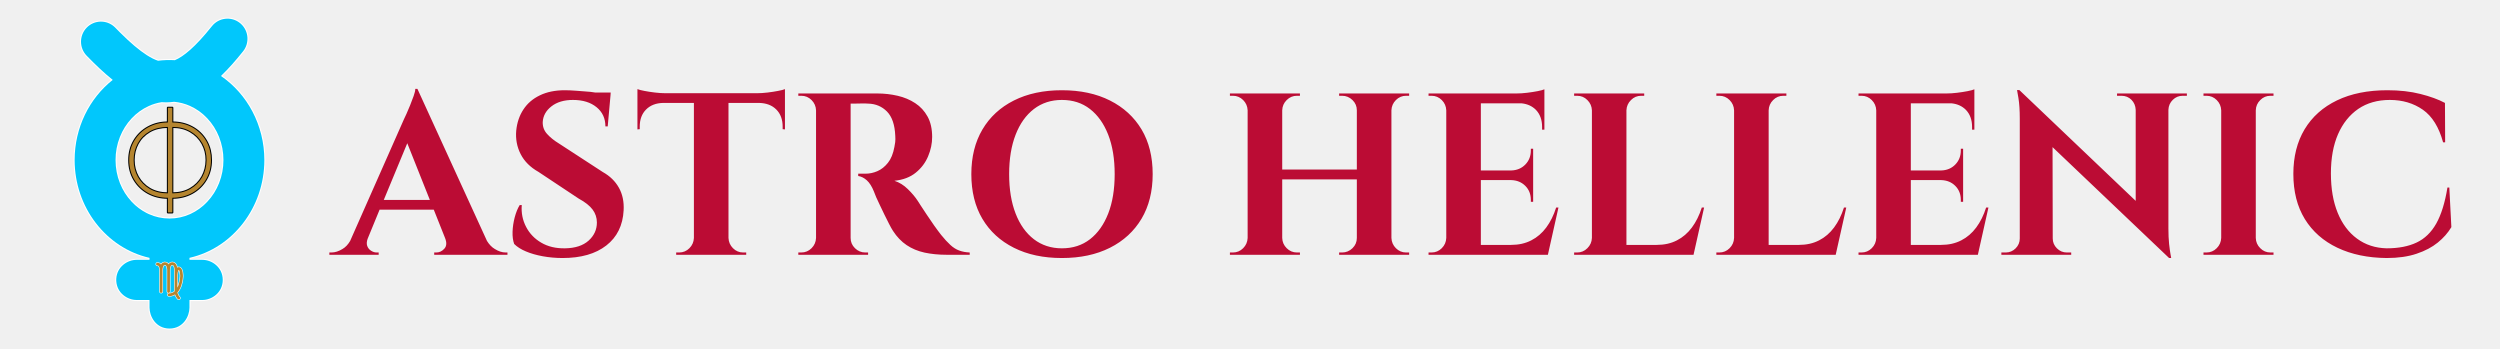
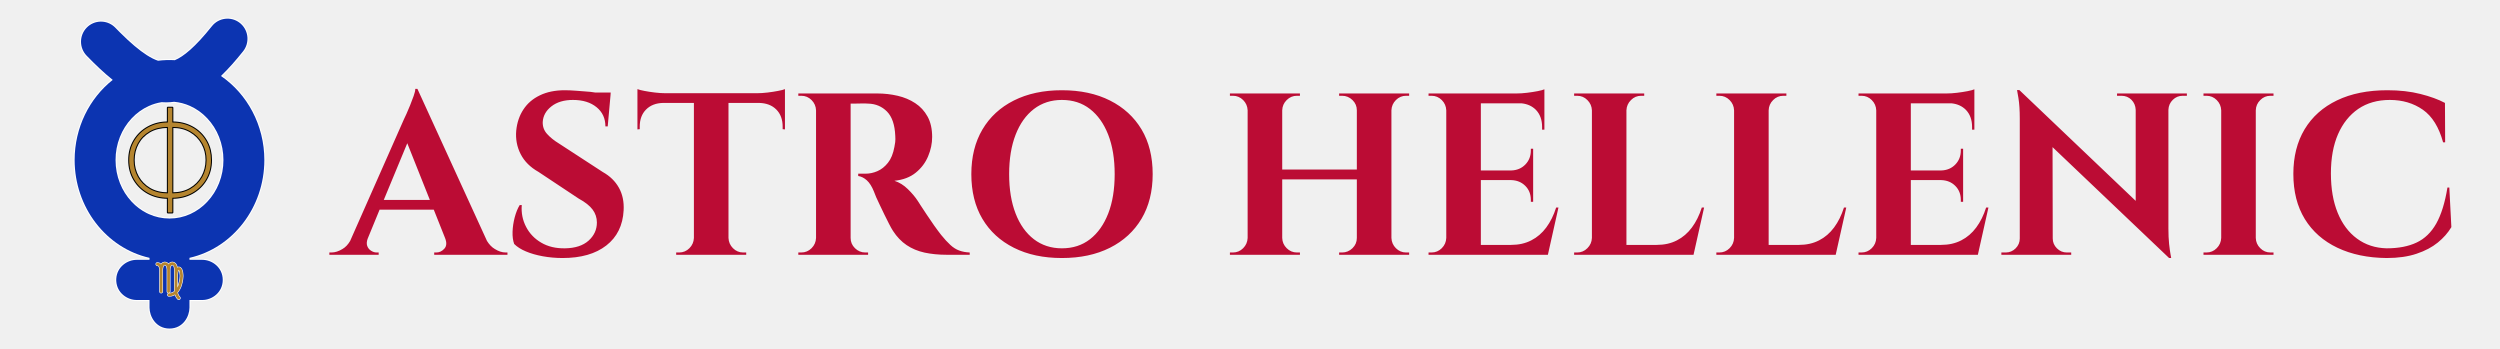
<svg xmlns="http://www.w3.org/2000/svg" fill="none" viewBox="0 0 402 56">
  <g transform="translate(12 3) scale(0.5547) translate(-23 -5.0016)">
    <g fill="#FFFFFF" stroke="#FFFFFF" stroke-width="0.6" stroke-linejoin="round">
      <path d="M66.137 45.987a18 18 0 0 0-1.264-6.69v-.002a17 17 0 0 0-3.416-5.398c-1.457-1.552-3.126-2.745-4.968-3.574l-.002-.001a14.4 14.4 0 0 0-4.644-1.221q-1.124.156-2.285.164a17 17 0 0 1-1.359-.05 14.5 14.5 0 0 0-3.688 1.107v.001c-1.84.829-3.509 2.021-4.97 3.576l-.002-.002a17 17 0 0 0-3.41 5.401h-.002a18 18 0 0 0-1.262 6.69c0 2.34.428 4.586 1.264 6.69h-.002a17 17 0 0 0 3.416 5.4 15.6 15.6 0 0 0 4.286 3.247l.684.328c1.9.856 3.904 1.287 5.987 1.287s4.089-.43 5.985-1.285l.002-.002a15.5 15.5 0 0 0 4.97-3.575l.002-.002a17 17 0 0 0 3.414-5.396 18 18 0 0 0 1.264-6.693m11.863 0c0 13.707-9.14 25.53-21.71 28.35v.575H60c2.897 0 5.938 2.24 5.938 5.824 0 3.593-3.05 5.825-5.938 5.825h-3.71v2.223c0 2.463-1.795 6.05-5.79 6.05-3.993 0-5.79-3.585-5.79-6.05V86.56H41c-2.791 0-5.748-2.09-5.93-5.49l-.008-.334.009-.33c.18-3.394 3.129-5.494 5.93-5.494h3.709v-.576C32.14 71.514 23 59.694 23 45.987c0-9.393 4.293-17.903 11.041-23.237-2.474-1.981-4.976-4.35-7.546-7.002a5.85 5.85 0 0 1 .01-8.144 5.766 5.766 0 0 1 8.063-.2l.218.212 1.343 1.363c3.057 3.047 5.597 5.187 7.784 6.588 1.261.808 2.338 1.325 3.268 1.638a26.6 26.6 0 0 1 4.868-.163c2.499-1.049 5.88-3.76 10.754-9.864a5.77 5.77 0 0 1 8.002-1.003l.238.191.222.197c2.222 2.08 2.46 5.537.565 7.91-2.108 2.64-4.231 5.06-6.41 7.146C73.046 26.829 78 35.898 78 45.987" />
      <path d="M41 79.495h19c.75 0 1.355.556 1.355 1.242s-.606 1.24-1.355 1.24H41c-.747 0-1.355-.555-1.355-1.24 0-.686.608-1.242 1.355-1.242" />
      <path d="M51.706 67.912v20.871c0 .811-.54 1.467-1.206 1.467s-1.206-.656-1.206-1.467V67.912z" />
      <path d="M50.5 21.58c12.656 0 22.917 10.928 22.917 24.408S63.157 70.394 50.5 70.394 27.583 59.468 27.583 45.988 37.843 21.58 50.501 21.58M36.2 61.214c1.861 1.981 4.021 3.533 6.43 4.618a19 19 0 0 0 7.87 1.691c2.731 0 5.38-.568 7.87-1.69a20.1 20.1 0 0 0 6.43-4.619 21.6 21.6 0 0 0 4.334-6.844 22.6 22.6 0 0 0 1.587-8.382 22.6 22.6 0 0 0-1.588-8.382 21.6 21.6 0 0 0-4.334-6.847c-1.858-1.979-4.02-3.532-6.43-4.616a19 19 0 0 0-7.869-1.69c-2.732 0-5.378.568-7.87 1.69-2.409 1.084-4.569 2.637-6.43 4.616a21.6 21.6 0 0 0-4.332 6.847 22.6 22.6 0 0 0-1.587 8.382c0 2.908.533 5.727 1.587 8.382a21.6 21.6 0 0 0 4.333 6.844" />
      <path d="M66.385 10.037a1.184 1.184 0 0 1 1.698-.17c.514.434.588 1.216.166 1.746-6.79 8.503-12.52 13.035-18.715 13.068-6.147.033-12.248-4.383-19.748-12.122a1.267 1.267 0 0 1 .002-1.755 1.183 1.183 0 0 1 1.706.002c7.532 7.772 12.986 11.42 18.028 11.394 4.993-.027 10.087-3.679 16.863-12.163" />
    </g>
-     <g fill="#01C7FC">
+     <g fill="#0C34B1">
      <path d="M66.137 45.987a18 18 0 0 0-1.264-6.69v-.002a17 17 0 0 0-3.416-5.398c-1.457-1.552-3.126-2.745-4.968-3.574l-.002-.001a14.4 14.4 0 0 0-4.644-1.221q-1.124.156-2.285.164a17 17 0 0 1-1.359-.05 14.5 14.5 0 0 0-3.688 1.107v.001c-1.84.829-3.509 2.021-4.97 3.576l-.002-.002a17 17 0 0 0-3.41 5.401h-.002a18 18 0 0 0-1.262 6.69c0 2.34.428 4.586 1.264 6.69h-.002a17 17 0 0 0 3.416 5.4 15.6 15.6 0 0 0 4.286 3.247l.684.328c1.9.856 3.904 1.287 5.987 1.287s4.089-.43 5.985-1.285l.002-.002a15.5 15.5 0 0 0 4.97-3.575l.002-.002a17 17 0 0 0 3.414-5.396 18 18 0 0 0 1.264-6.693m11.863 0c0 13.707-9.14 25.53-21.71 28.35v.575H60c2.897 0 5.938 2.24 5.938 5.824 0 3.593-3.05 5.825-5.938 5.825h-3.71v2.223c0 2.463-1.795 6.05-5.79 6.05-3.993 0-5.79-3.585-5.79-6.05V86.56H41c-2.791 0-5.748-2.09-5.93-5.49l-.008-.334.009-.33c.18-3.394 3.129-5.494 5.93-5.494h3.709v-.576C32.14 71.514 23 59.694 23 45.987c0-9.393 4.293-17.903 11.041-23.237-2.474-1.981-4.976-4.35-7.546-7.002a5.85 5.85 0 0 1 .01-8.144 5.766 5.766 0 0 1 8.063-.2l.218.212 1.343 1.363c3.057 3.047 5.597 5.187 7.784 6.588 1.261.808 2.338 1.325 3.268 1.638a26.6 26.6 0 0 1 4.868-.163c2.499-1.049 5.88-3.76 10.754-9.864a5.77 5.77 0 0 1 8.002-1.003l.238.191.222.197c2.222 2.08 2.46 5.537.565 7.91-2.108 2.64-4.231 5.06-6.41 7.146C73.046 26.829 78 35.898 78 45.987" />
      <path d="M41 79.495h19c.75 0 1.355.556 1.355 1.242s-.606 1.24-1.355 1.24H41c-.747 0-1.355-.555-1.355-1.24 0-.686.608-1.242 1.355-1.242" />
      <path d="M51.706 67.912v20.871c0 .811-.54 1.467-1.206 1.467s-1.206-.656-1.206-1.467V67.912z" />
      <path d="M50.5 21.58c12.656 0 22.917 10.928 22.917 24.408S63.157 70.394 50.5 70.394 27.583 59.468 27.583 45.988 37.843 21.58 50.501 21.58M36.2 61.214c1.861 1.981 4.021 3.533 6.43 4.618a19 19 0 0 0 7.87 1.691c2.731 0 5.38-.568 7.87-1.69a20.1 20.1 0 0 0 6.43-4.619 21.6 21.6 0 0 0 4.334-6.844 22.6 22.6 0 0 0 1.587-8.382 22.6 22.6 0 0 0-1.588-8.382 21.6 21.6 0 0 0-4.334-6.847c-1.858-1.979-4.02-3.532-6.43-4.616a19 19 0 0 0-7.869-1.69c-2.732 0-5.378.568-7.87 1.69-2.409 1.084-4.569 2.637-6.43 4.616a21.6 21.6 0 0 0-4.332 6.847 22.6 22.6 0 0 0-1.587 8.382c0 2.908.533 5.727 1.587 8.382a21.6 21.6 0 0 0 4.333 6.844" />
      <path d="M66.385 10.037a1.184 1.184 0 0 1 1.698-.17c.514.434.588 1.216.166 1.746-6.79 8.503-12.52 13.035-18.715 13.068-6.147.033-12.248-4.383-19.748-12.122a1.267 1.267 0 0 1 .002-1.755 1.183 1.183 0 0 1 1.706.002c7.532 7.772 12.986 11.42 18.028 11.394 4.993-.027 10.087-3.679 16.863-12.163" />
    </g>
    <path d="M51.318 30.828v4.274q3.214.003 5.75 1.396a10.35 10.35 0 0 1 4.001 3.868l.177.31q1.282 2.35 1.281 5.339c0 2.105-.489 3.986-1.472 5.634a10.57 10.57 0 0 1-4.016 3.881v.001q-2.536 1.392-5.72 1.396v4.245h-1.28v-4.245q-3.186-.004-5.722-1.396a10.56 10.56 0 0 1-4.015-3.882c-.983-1.648-1.474-3.529-1.474-5.634q0-3.174 1.488-5.65a10.57 10.57 0 0 1 4.03-3.867q2.55-1.406 5.692-1.396v-4.274zm-1.28 5.555q-3.099.018-5.304 1.293-2.242 1.294-3.432 3.474-1.193 2.184-1.194 4.865 0 2.665 1.222 4.847 1.22 2.183 3.447 3.491h.001q2.227 1.287 5.26 1.294zm1.28 19.264q3.033-.007 5.245-1.294 2.228-1.293 3.448-3.476 1.221-2.198 1.237-4.863.014-2.665-1.208-4.847v-.001q-1.22-2.196-3.463-3.49v-.001q-2.226-1.302-5.259-1.293z" fill="#000000" stroke="#000000" stroke-width="0.6" stroke-linejoin="round" />
    <path d="M51.318 30.828v4.274q3.214.003 5.75 1.396a10.35 10.35 0 0 1 4.001 3.868l.177.31q1.282 2.35 1.281 5.339c0 2.105-.489 3.986-1.472 5.634a10.57 10.57 0 0 1-4.016 3.881v.001q-2.536 1.392-5.72 1.396v4.245h-1.28v-4.245q-3.186-.004-5.722-1.396a10.56 10.56 0 0 1-4.015-3.882c-.983-1.648-1.474-3.529-1.474-5.634q0-3.174 1.488-5.65a10.57 10.57 0 0 1 4.03-3.867q2.55-1.406 5.692-1.396v-4.274zm-1.28 5.555q-3.099.018-5.304 1.293-2.242 1.294-3.432 3.474-1.193 2.184-1.194 4.865 0 2.665 1.222 4.847 1.22 2.183 3.447 3.491h.001q2.227 1.287 5.26 1.294zm1.28 19.264q3.033-.007 5.245-1.294 2.228-1.293 3.448-3.476 1.221-2.198 1.237-4.863.014-2.665-1.208-4.847v-.001q-1.22-2.196-3.463-3.49v-.001q-2.226-1.302-5.259-1.293z" fill="#B5852F" />
    <path d="M53.192 86s-.807-.794-.807-1.905v-6.349s0-1.746-1.077-1.746-1.077 1.746-1.077 1.746m0 0v6.35m0-6.35S50.22 76 49.154 76s-1.077 1.746-1.077 1.746m0 6.35v-6.35m0 0s0-1.587-1.077-1.587m5.385 3.492s0-2.222.807-2.222c.808 0 .808 2.222.808 2.222s-.135 5.397-3.635 5.397" stroke="#FFFFFF" stroke-width="1.1" stroke-linecap="round" stroke-linejoin="round" />
    <path d="M53.192 86s-.807-.794-.807-1.905v-6.349s0-1.746-1.077-1.746-1.077 1.746-1.077 1.746m0 0v6.35m0-6.35S50.22 76 49.154 76s-1.077 1.746-1.077 1.746m0 6.35v-6.35m0 0s0-1.587-1.077-1.587m5.385 3.492s0-2.222.807-2.222c.808 0 .808 2.222.808 2.222s-.135 5.397-3.635 5.397" stroke="#B5852F" stroke-width="0.8" stroke-linecap="round" stroke-linejoin="round" />
  </g>
  <path fill="#BB0C34" d="M67.12 14.29 78.31 38.75Q78.86 39.63 79.57 40.04Q80.46 40.6 81.31 40.6H81.6V40.97H69.82V40.6H70.16Q70.9 40.6 71.45 39.99Q72.01 39.38 71.56 38.26L69.75 33.71H61.04L59.11 38.41Q58.89 39.04 59.04 39.52Q59.22 40.04 59.67 40.32Q60.11 40.6 60.56 40.6H60.89V40.97H52.96V40.6H53.3Q54.15 40.6 55.07 40.04Q55.78 39.63 56.3 38.75L64.97 19.14Q65.08 18.92 65.36 18.31Q65.63 17.7 65.95 16.92Q66.26 16.14 66.52 15.42Q66.78 14.7 66.78 14.29ZM61.71 32.15H69.12L65.49 23.03ZM90.83 14.51Q91.57 14.51 92.66 14.59Q93.76 14.66 94.94 14.77Q95.35 14.85 95.72 14.88H98.2L98.17 15.33Q98.17 15.33 98.17 15.33L97.72 20.33H97.35Q97.35 18.4 95.93 17.24Q94.5 16.07 92.13 16.07Q89.98 16.07 88.66 17.11Q87.35 18.14 87.27 19.63Q87.24 20.74 87.98 21.55Q88.72 22.37 89.87 23.07L96.94 27.67Q98.65 28.63 99.52 30.19Q100.39 31.74 100.28 33.82Q100.09 37.45 97.5 39.47Q94.91 41.49 90.46 41.49Q88.83 41.49 87.29 41.21Q85.75 40.93 84.57 40.43Q83.38 39.93 82.68 39.23Q82.38 38.41 82.42 37.26Q82.46 36.11 82.77 34.93Q83.09 33.74 83.57 32.97H83.9Q83.75 34.85 84.59 36.47Q85.42 38.08 87.03 39.02Q88.64 39.97 90.87 39.93Q93.31 39.89 94.65 38.69Q95.98 37.49 95.98 35.78Q95.98 34.63 95.3 33.71Q94.61 32.78 93.05 31.93L86.57 27.63Q84.61 26.52 83.72 24.78Q82.83 23.03 83.01 21Q83.2 19.07 84.16 17.61Q85.12 16.14 86.81 15.33Q88.5 14.51 90.83 14.51ZM126.22 14.33V20.81L125.85 20.77V20.37Q125.85 18.63 124.83 17.61Q123.81 16.59 122.07 16.55H117.14V38.26Q117.18 39.23 117.86 39.91Q118.55 40.6 119.51 40.6H119.99V40.97H108.73V40.6H109.21Q110.17 40.6 110.86 39.91Q111.54 39.23 111.58 38.26V16.55H106.62Q104.91 16.59 103.89 17.61Q102.87 18.63 102.87 20.37V20.77L102.5 20.81V14.33Q102.87 14.48 103.63 14.62Q104.39 14.77 105.32 14.88Q106.24 14.99 107.02 14.99H121.7Q122.51 14.99 123.42 14.88Q124.33 14.77 125.1 14.62Q125.88 14.48 126.22 14.33ZM131.22 38.26V17.74Q131.18 16.77 130.5 16.09Q129.81 15.4 128.85 15.4H128.37V15.03H141.07Q142.74 15.03 144.34 15.4Q145.93 15.77 147.17 16.59Q148.41 17.4 149.15 18.74Q149.89 20.07 149.89 22.03Q149.89 23.59 149.24 25.13Q148.6 26.67 147.26 27.76Q145.93 28.85 143.82 29.07Q145 29.45 145.98 30.41Q146.97 31.37 147.6 32.34Q147.63 32.41 148.02 33Q148.41 33.6 148.99 34.47Q149.56 35.34 150.19 36.23Q150.82 37.12 151.34 37.78Q152.15 38.78 152.82 39.39Q153.49 40.01 154.23 40.28Q154.97 40.56 155.93 40.6V40.97H152.3Q150.3 40.97 148.67 40.62Q147.04 40.26 145.78 39.41Q144.52 38.56 143.59 37.12Q143.3 36.67 142.95 35.98Q142.59 35.3 142.22 34.52Q141.85 33.74 141.5 33.02Q141.15 32.3 140.89 31.71Q140.63 31.11 140.52 30.78Q140.04 29.59 139.39 29Q138.74 28.41 138 28.3V27.93H139.15Q140.15 27.93 141.09 27.52Q142.04 27.11 142.78 26.18Q143.52 25.26 143.82 23.63Q143.89 23.29 143.95 22.85Q144 22.4 143.96 21.85Q143.85 19.18 142.63 17.94Q141.41 16.7 139.59 16.66Q139.07 16.62 138.46 16.64Q137.85 16.66 137.37 16.66H136.78V38.26Q136.78 39.23 137.48 39.91Q138.18 40.6 139.15 40.6H139.59V40.97H128.37V40.6H128.85Q129.81 40.6 130.5 39.91Q131.18 39.23 131.22 38.26ZM170.75 14.51Q175.2 14.51 178.48 16.16Q181.76 17.81 183.56 20.81Q185.35 23.81 185.35 28Q185.35 32.15 183.56 35.17Q181.76 38.19 178.48 39.84Q175.2 41.49 170.75 41.49Q166.31 41.49 163.03 39.84Q159.75 38.19 157.97 35.19Q156.19 32.19 156.19 28Q156.19 23.85 157.97 20.83Q159.75 17.81 163.03 16.16Q166.31 14.51 170.75 14.51ZM170.75 39.93Q173.39 39.93 175.27 38.47Q177.16 37 178.2 34.34Q179.24 31.67 179.24 28Q179.24 24.33 178.2 21.66Q177.16 19 175.27 17.53Q173.39 16.07 170.75 16.07Q168.16 16.07 166.25 17.53Q164.34 19 163.31 21.66Q162.27 24.33 162.27 28Q162.27 31.67 163.31 34.34Q164.34 37 166.25 38.47Q168.16 39.93 170.75 39.93ZM200.62 38.26V17.74Q200.58 16.77 199.9 16.09Q199.21 15.4 198.25 15.4H197.77V15.03H209.03V15.4H208.55Q207.59 15.4 206.9 16.09Q206.21 16.77 206.18 17.74V27.26H218.18V17.74Q218.18 16.77 217.48 16.09Q216.77 15.4 215.81 15.4H215.33V15.03H226.59V15.4H226.11Q225.15 15.4 224.46 16.09Q223.78 16.77 223.74 17.74V38.26Q223.78 39.23 224.46 39.91Q225.15 40.6 226.11 40.6H226.59V40.97H215.33V40.6H215.81Q216.77 40.6 217.48 39.91Q218.18 39.23 218.18 38.26V28.85H206.18V38.26Q206.21 39.23 206.9 39.91Q207.59 40.6 208.55 40.6H209.03V40.97H197.77V40.6H198.25Q199.21 40.6 199.9 39.91Q200.58 39.23 200.62 38.26ZM250.6 33.37 248.9 40.97H229.71V40.6H230.19Q231.15 40.6 231.84 39.91Q232.52 39.23 232.56 38.26V17.74Q232.52 16.77 231.84 16.09Q231.15 15.4 230.19 15.4H229.71V15.03H243.82Q244.64 15.03 245.55 14.92Q246.45 14.81 247.23 14.66Q248.01 14.51 248.34 14.36V20.85H247.97V20.4Q247.97 18.7 246.97 17.66Q246.08 16.77 244.71 16.62H238.12V27.41H243.01Q244.38 27.37 245.27 26.46Q246.16 25.55 246.16 24.18V23.92H246.53V32.45H246.16V32.15Q246.16 30.78 245.27 29.89Q244.38 29 243.01 28.96H238.12V39.38H242.97Q244.82 39.38 246.23 38.65Q247.64 37.93 248.64 36.58Q249.64 35.23 250.23 33.37ZM274.02 33.37 272.32 40.97H253.12V40.6H253.6Q254.57 40.6 255.25 39.91Q255.94 39.23 255.98 38.26V17.74Q255.94 16.77 255.25 16.09Q254.57 15.4 253.6 15.4H253.12V15.03H264.39V15.4H263.91Q262.94 15.4 262.26 16.09Q261.57 16.77 261.53 17.74V39.38H266.39Q268.24 39.38 269.65 38.65Q271.06 37.93 272.06 36.58Q273.06 35.23 273.65 33.37ZM296.88 33.37 295.18 40.97H275.99V40.6H276.47Q277.43 40.6 278.12 39.91Q278.8 39.23 278.84 38.26V17.74Q278.8 16.77 278.12 16.09Q277.43 15.4 276.47 15.4H275.99V15.03H287.25V15.4H286.77Q285.8 15.4 285.12 16.09Q284.43 16.77 284.4 17.74V39.38H289.25Q291.1 39.38 292.51 38.65Q293.92 37.93 294.92 36.58Q295.92 35.23 296.51 33.37ZM319.74 33.37 318.04 40.97H298.85V40.6H299.33Q300.29 40.6 300.98 39.91Q301.66 39.23 301.7 38.26V17.74Q301.66 16.77 300.98 16.09Q300.29 15.4 299.33 15.4H298.85V15.03H312.96Q313.78 15.03 314.69 14.92Q315.59 14.81 316.37 14.66Q317.15 14.51 317.48 14.36V20.85H317.11V20.4Q317.11 18.7 316.11 17.66Q315.22 16.77 313.85 16.62H307.26V27.41H312.15Q313.52 27.37 314.41 26.46Q315.3 25.55 315.3 24.18V23.92H315.67V32.45H315.3V32.15Q315.3 30.78 314.41 29.89Q313.52 29 312.15 28.96H307.26V39.38H312.11Q313.96 39.38 315.37 38.65Q316.78 37.93 317.78 36.58Q318.78 35.23 319.37 33.37ZM324.71 14.48 343.42 32.3V17.66Q343.38 16.7 342.74 16.05Q342.09 15.4 341.12 15.4H340.42V15.03H351.65V15.4H350.98Q350.05 15.4 349.39 16.05Q348.72 16.7 348.68 17.66V36.74Q348.68 38.12 348.79 39.21Q348.91 40.3 349.02 40.89L349.13 41.49H348.79L330.05 23.66L330.08 38.34Q330.08 39.26 330.75 39.93Q331.42 40.6 332.34 40.6H333.05V40.97H321.82V40.6H322.52Q323.45 40.6 324.12 39.93Q324.78 39.26 324.78 38.34V19.11Q324.78 17.03 324.56 15.74L324.34 14.48ZM357.17 38.26V17.74Q357.13 16.77 356.45 16.09Q355.76 15.4 354.8 15.4H354.32V15.03H365.58V15.4H365.1Q364.13 15.4 363.45 16.09Q362.76 16.77 362.73 17.74V38.26Q362.76 39.23 363.45 39.91Q364.13 40.6 365.1 40.6H365.58V40.97H354.32V40.6H354.8Q355.76 40.6 356.45 39.91Q357.13 39.23 357.17 38.26ZM393.85 30.15 394.18 36.52Q393.37 37.89 392 39Q390.63 40.12 388.59 40.8Q386.55 41.49 383.77 41.49Q379.25 41.45 375.86 39.84Q372.47 38.23 370.62 35.23Q368.77 32.22 368.77 27.96Q368.77 23.81 370.58 20.79Q372.4 17.77 375.79 16.14Q379.18 14.51 383.88 14.51Q386.85 14.51 389.2 15.11Q391.55 15.7 393.15 16.55L393.18 22.89H392.85Q391.85 19.22 389.59 17.64Q387.33 16.07 384.29 16.07Q381.33 16.07 379.21 17.51Q377.1 18.96 375.95 21.59Q374.81 24.22 374.81 27.89Q374.81 31.56 375.9 34.22Q376.99 36.89 379.01 38.37Q381.03 39.86 383.77 39.93Q386.63 39.93 388.59 39Q390.55 38.08 391.76 35.93Q392.96 33.78 393.55 30.15Z" />
</svg>
